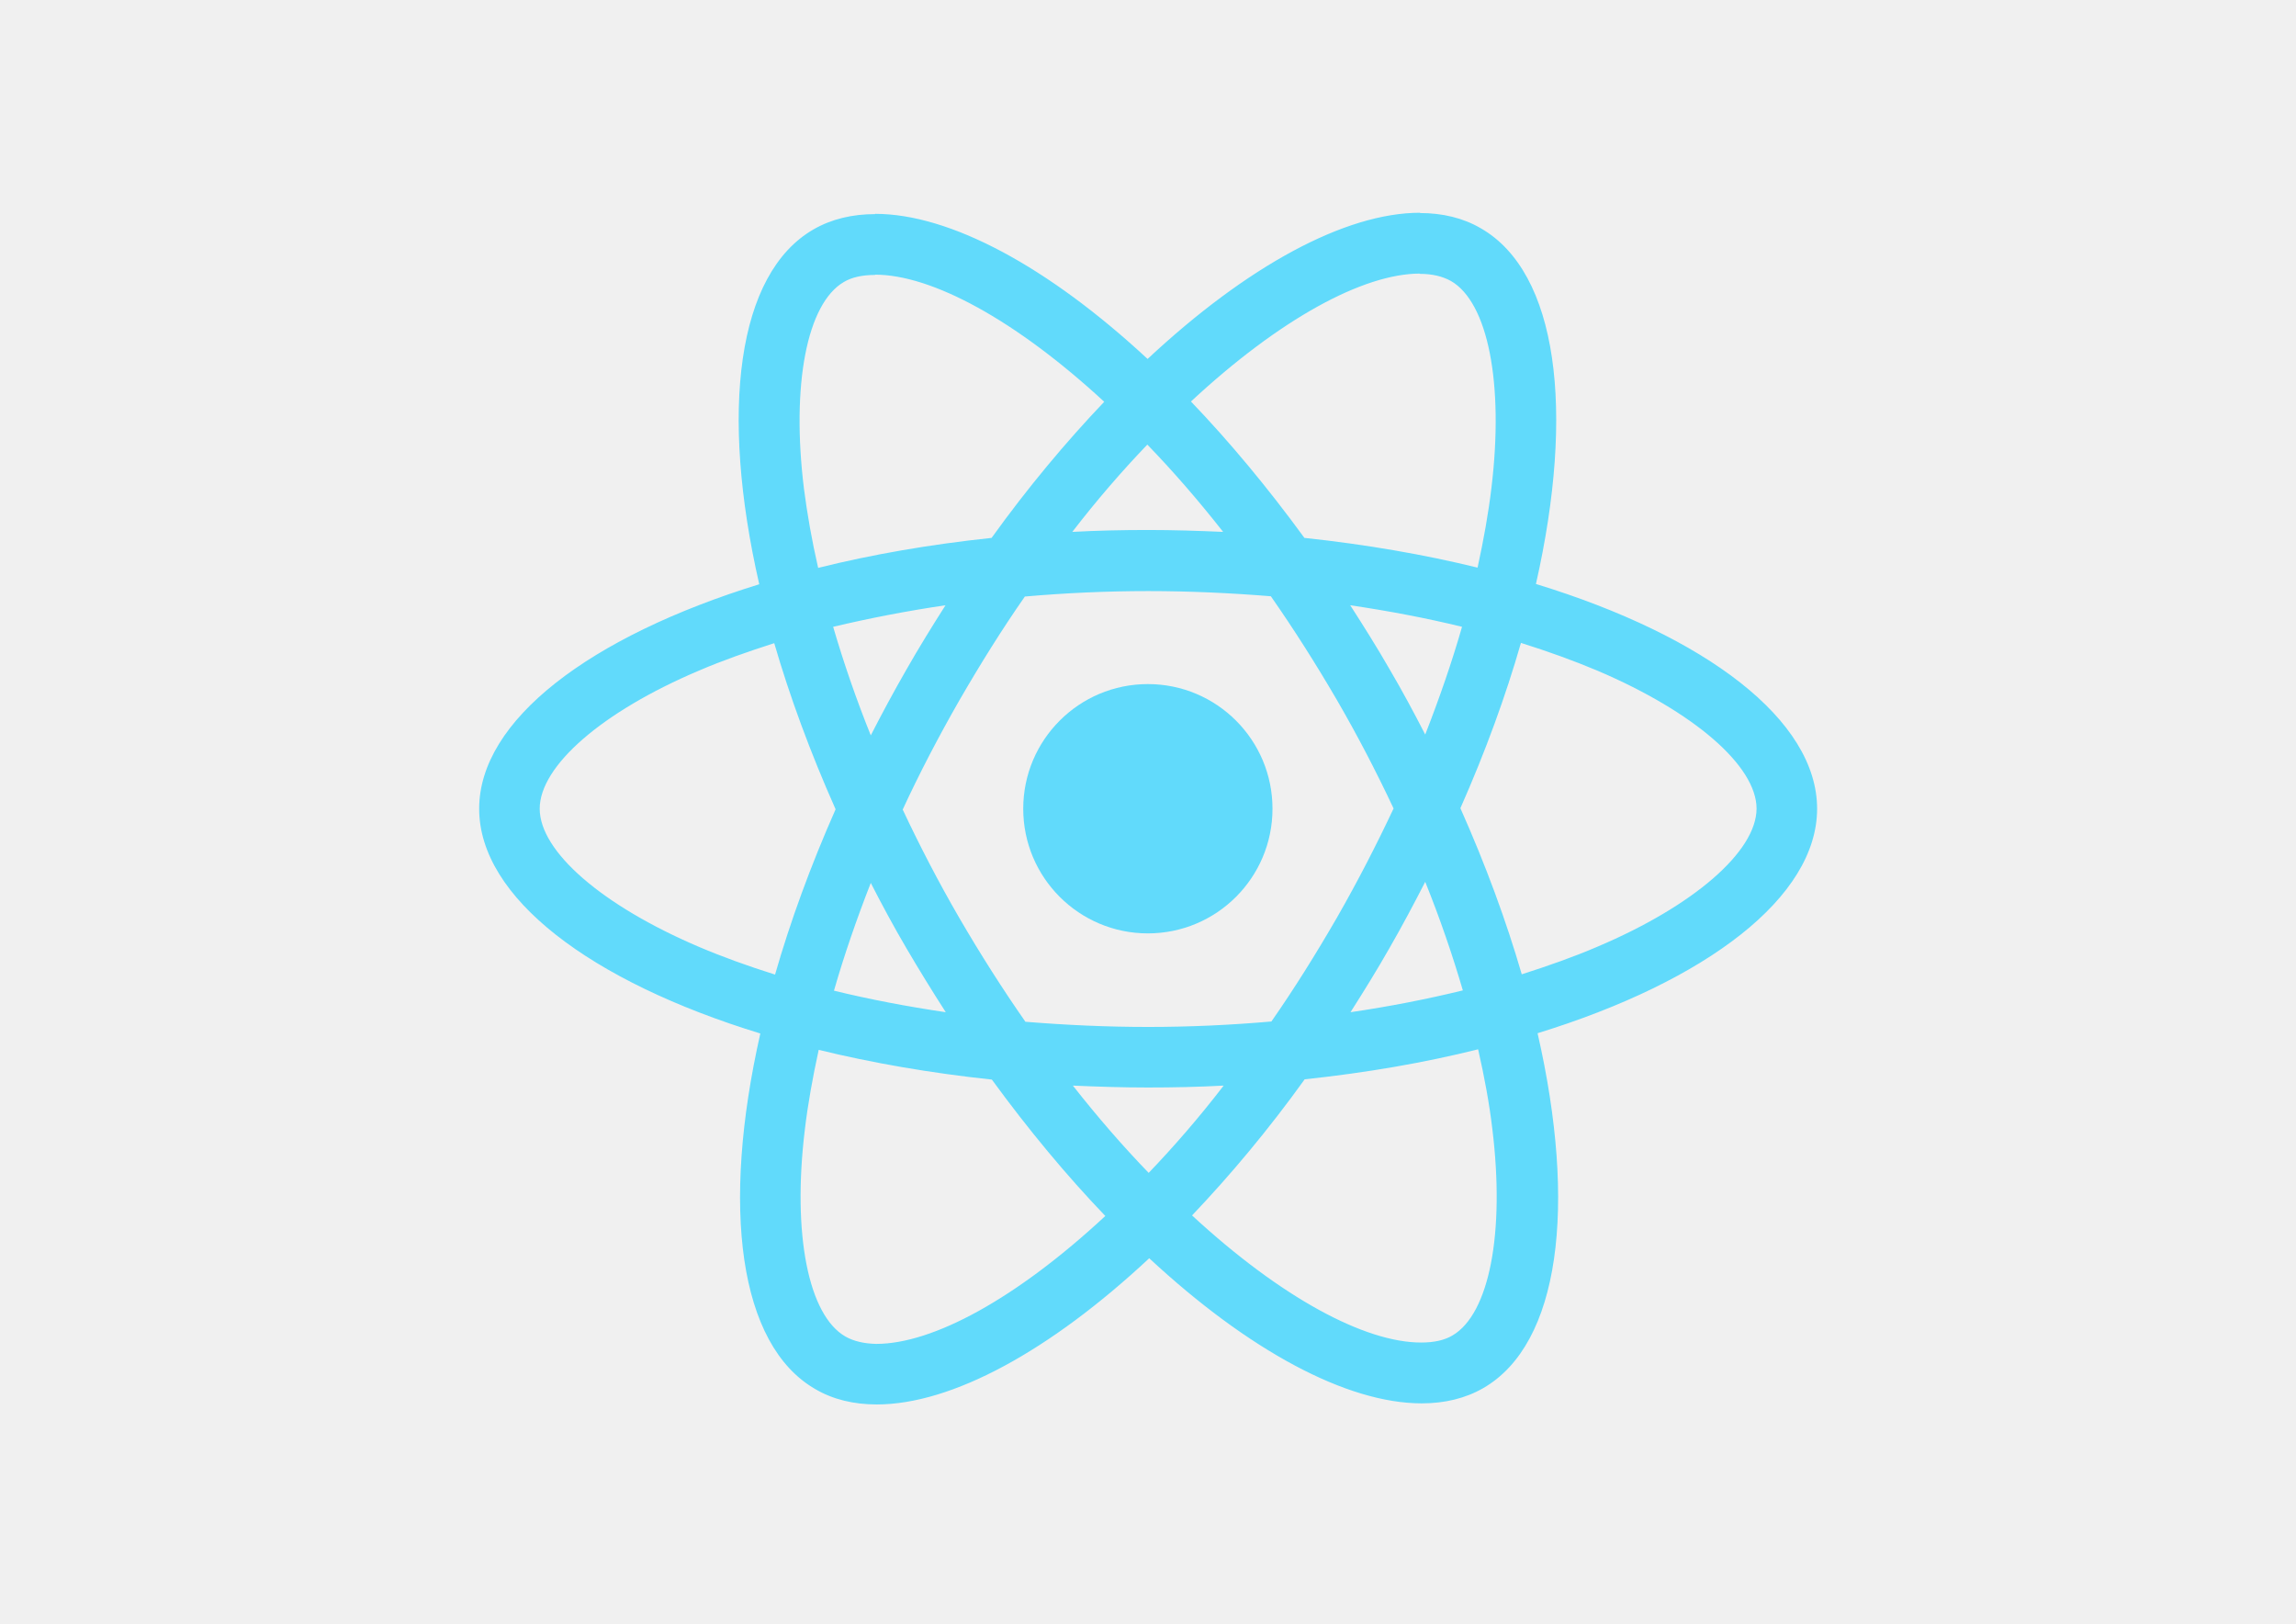
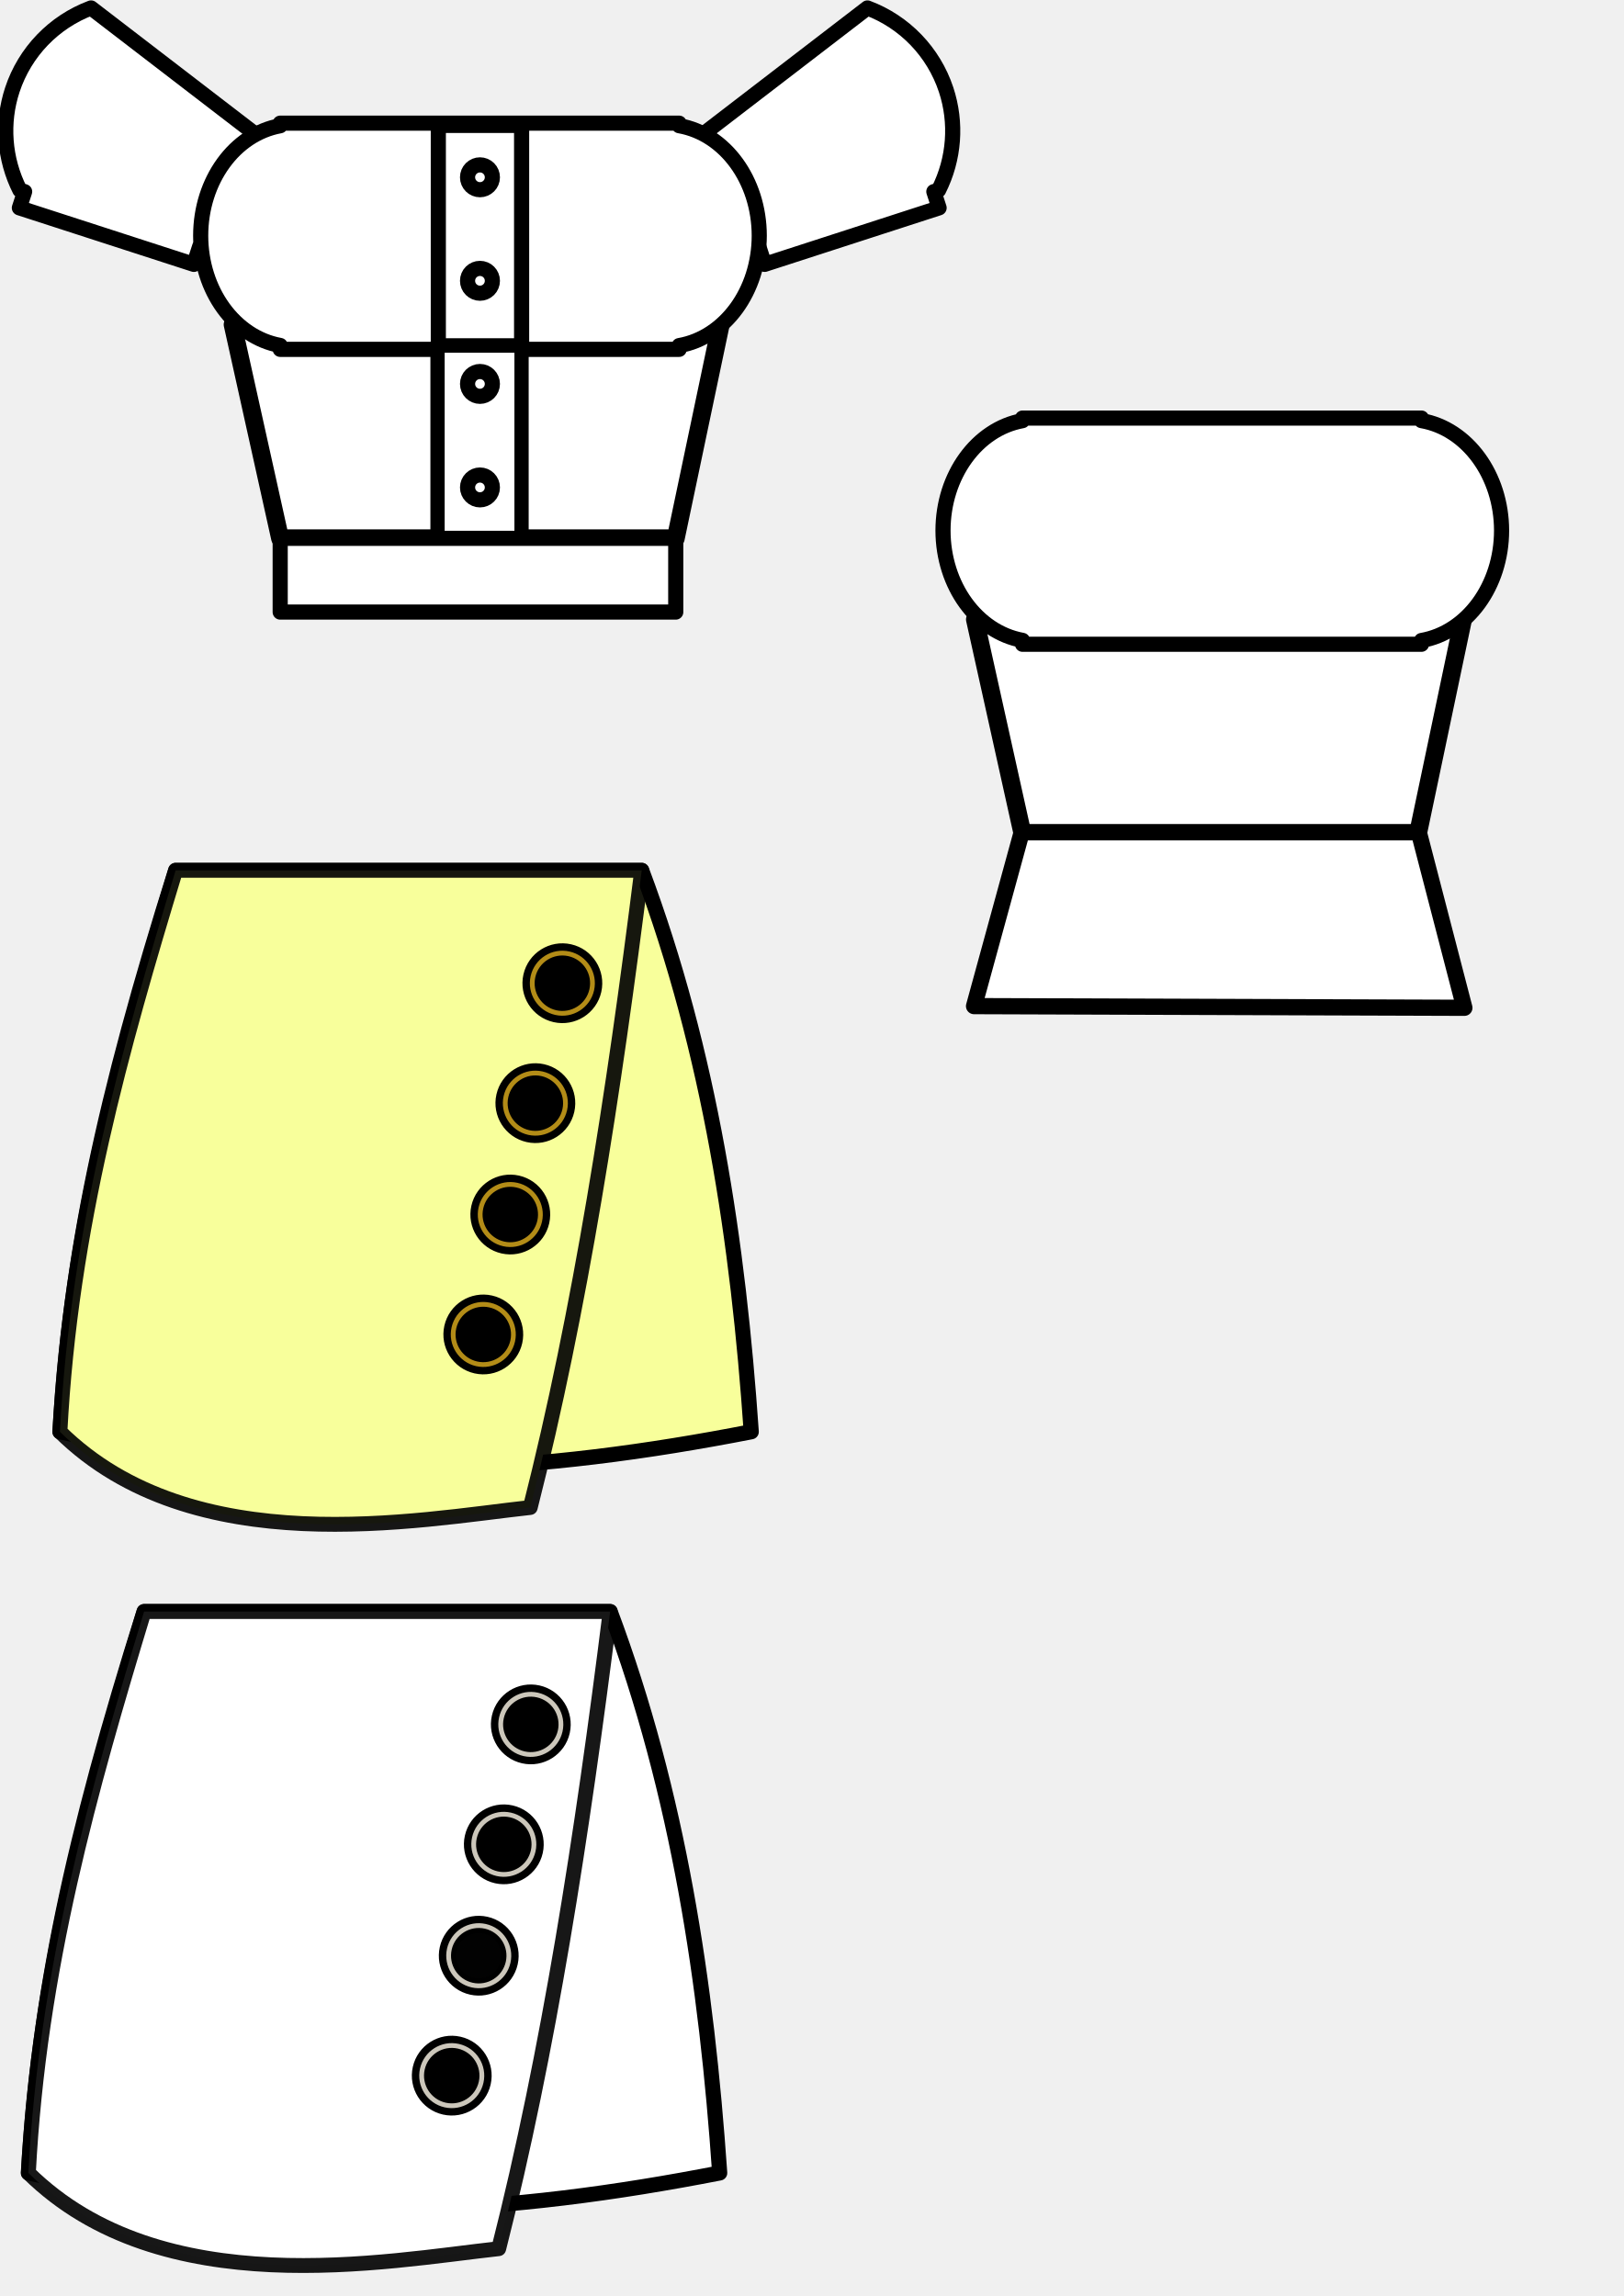
- <svg xmlns="http://www.w3.org/2000/svg" viewBox="0 0 841.9 595.3">
-   <g fill="#61DAFB">
-     <path d="M666.3 296.5c0-32.5-40.7-63.3-103.1-82.4 14.4-63.6 8-114.2-20.2-130.4-6.5-3.8-14.1-5.6-22.4-5.6v22.3c4.6 0 8.3.9 11.4 2.6 13.6 7.8 19.5 37.5 14.9 75.7-1.1 9.4-2.9 19.3-5.1 29.4-19.6-4.8-41-8.5-63.5-10.9-13.5-18.5-27.5-35.3-41.6-50 32.6-30.3 63.2-46.9 84-46.9V78c-27.5 0-63.5 19.6-99.9 53.6-36.4-33.8-72.4-53.2-99.9-53.2v22.3c20.7 0 51.4 16.5 84 46.6-14 14.7-28 31.4-41.3 49.9-22.6 2.4-44 6.1-63.6 11-2.3-10-4-19.7-5.2-29-4.7-38.2 1.1-67.9 14.6-75.8 3-1.8 6.9-2.6 11.5-2.6V78.5c-8.4 0-16 1.8-22.6 5.6-28.1 16.2-34.4 66.7-19.9 130.1-62.2 19.2-102.7 49.9-102.7 82.3 0 32.5 40.7 63.3 103.1 82.4-14.4 63.6-8 114.2 20.2 130.4 6.5 3.8 14.1 5.6 22.5 5.6 27.5 0 63.5-19.6 99.9-53.6 36.4 33.8 72.4 53.2 99.9 53.2 8.4 0 16-1.8 22.6-5.6 28.1-16.2 34.4-66.7 19.9-130.1 62-19.1 102.5-49.9 102.5-82.3zm-130.2-66.7c-3.7 12.9-8.3 26.2-13.5 39.5-4.1-8-8.4-16-13.1-24-4.6-8-9.5-15.8-14.4-23.4 14.2 2.1 27.9 4.7 41 7.9zm-45.8 106.5c-7.8 13.5-15.8 26.3-24.1 38.2-14.9 1.3-30 2-45.2 2-15.1 0-30.2-.7-45-1.9-8.3-11.9-16.4-24.6-24.2-38-7.6-13.1-14.5-26.4-20.8-39.8 6.2-13.4 13.2-26.8 20.7-39.9 7.8-13.5 15.8-26.3 24.1-38.2 14.9-1.3 30-2 45.2-2 15.1 0 30.2.7 45 1.9 8.3 11.9 16.4 24.6 24.2 38 7.6 13.1 14.5 26.4 20.8 39.8-6.3 13.4-13.2 26.8-20.7 39.9zm32.3-13c5.4 13.4 10 26.8 13.8 39.8-13.1 3.2-26.9 5.9-41.2 8 4.9-7.7 9.8-15.6 14.4-23.7 4.6-8 8.9-16.1 13-24.1zM421.2 430c-9.3-9.6-18.6-20.3-27.8-32 9 .4 18.2.7 27.5.7 9.4 0 18.7-.2 27.8-.7-9 11.7-18.3 22.4-27.5 32zm-74.4-58.9c-14.2-2.1-27.9-4.7-41-7.9 3.7-12.9 8.3-26.2 13.5-39.5 4.1 8 8.4 16 13.1 24 4.7 8 9.5 15.8 14.4 23.4zM420.7 163c9.3 9.6 18.6 20.3 27.8 32-9-.4-18.2-.7-27.5-.7-9.4 0-18.7.2-27.8.7 9-11.7 18.3-22.4 27.5-32zm-74 58.9c-4.9 7.7-9.8 15.6-14.4 23.7-4.6 8-8.9 16-13 24-5.4-13.4-10-26.8-13.8-39.8 13.1-3.1 26.9-5.8 41.2-7.9zm-90.5 125.2c-35.4-15.1-58.3-34.9-58.3-50.6 0-15.7 22.9-35.6 58.3-50.6 8.6-3.7 18-7 27.7-10.1 5.7 19.6 13.2 40 22.5 60.9-9.2 20.8-16.6 41.1-22.2 60.6-9.9-3.1-19.3-6.5-28-10.2zM310 490c-13.6-7.8-19.5-37.5-14.9-75.7 1.1-9.4 2.9-19.3 5.1-29.4 19.6 4.8 41 8.5 63.5 10.9 13.5 18.5 27.5 35.3 41.6 50-32.6 30.3-63.2 46.9-84 46.9-4.5-.1-8.3-1-11.3-2.7zm237.2-76.2c4.7 38.2-1.1 67.9-14.6 75.8-3 1.8-6.9 2.6-11.5 2.6-20.7 0-51.4-16.5-84-46.6 14-14.7 28-31.4 41.3-49.9 22.6-2.4 44-6.1 63.6-11 2.3 10.1 4.1 19.8 5.2 29.1zm38.5-66.7c-8.6 3.7-18 7-27.7 10.1-5.7-19.6-13.2-40-22.5-60.9 9.2-20.8 16.6-41.1 22.2-60.6 9.9 3.1 19.3 6.5 28.1 10.2 35.4 15.1 58.3 34.9 58.3 50.6-.1 15.7-23 35.6-58.4 50.6zM320.8 78.4z" />
-     <circle cx="420.9" cy="296.5" r="45.7" />
-     <path d="M520.5 78.1z" />
+ <svg xmlns="http://www.w3.org/2000/svg" width="210mm" height="297mm" viewBox="0 0 210 297" version="1.1" id="svg8">
+   <defs id="defs2" />
+   <g id="layer1">
+     <path style="opacity:1;fill:#ffffff;fill-opacity:1;stroke:#000000;stroke-width:1.958;stroke-linejoin:round;stroke-miterlimit:4;stroke-dasharray:none;stroke-opacity:1" d="M 11.774,1.029 A 17.009,17.009 0 0 0 1.601,11.602 17.009,17.009 0 0 0 2.567,24.595 l 0.619,0.194 -0.681,2.098 22.568,7.312 0.743,-2.29 a 17.009,17.009 0 0 0 8.081,-9.618 17.009,17.009 0 0 0 0.759,-3.684 z" id="path815-3" />
+     <path style="opacity:1;fill:#ffffff;fill-opacity:1;stroke:#000000;stroke-width:1.958;stroke-linejoin:round;stroke-miterlimit:4;stroke-dasharray:none;stroke-opacity:1" d="m 112.189,1.029 a 17.009,17.009 0 0 1 10.173,10.573 17.009,17.009 0 0 1 -0.966,12.993 l -0.619,0.194 0.681,2.098 -22.568,7.312 -0.743,-2.29 a 17.009,17.009 0 0 1 -8.081,-9.618 17.009,17.009 0 0 1 -0.759,-3.684 z" id="path815-3-7" />
+     <path style="opacity:1;fill:#ffffff;fill-opacity:1;stroke:#000000;stroke-width:2.319;stroke-linejoin:round;stroke-miterlimit:4;stroke-dasharray:none;stroke-opacity:1" d="m 30.091,41.983 63.176,-0.267 -5.87,27.923 H 36.227 Z" id="rect890" />
+     <path style="opacity:1;fill:#ffffff;fill-opacity:1;stroke:#000000;stroke-width:1.958;stroke-linejoin:round;stroke-miterlimit:4;stroke-dasharray:none;stroke-opacity:1" d="m 36.238,15.932 v 0.336 a 12.118,14.388 0 0 0 -10.283,14.212 12.118,14.388 0 0 0 10.283,14.204 v 0.507 h 51.601 v -0.489 a 12.118,14.388 0 0 0 10.359,-14.222 12.118,14.388 0 0 0 -10.359,-14.218 v -0.329 z" id="rect849" />
+     <rect style="opacity:1;fill:#ffffff;fill-opacity:1;stroke:#000000;stroke-width:1.958;stroke-linejoin:round;stroke-miterlimit:4;stroke-dasharray:none;stroke-opacity:1" id="rect893" width="10.772" height="28.537" x="56.69" y="16.224" />
+     <rect style="opacity:1;fill:#ffffff;fill-opacity:1;stroke:#000000;stroke-width:1.843;stroke-linejoin:round;stroke-miterlimit:4;stroke-dasharray:none;stroke-opacity:1" id="rect893-5" width="10.867" height="25.06" x="56.587" y="44.705" />
+     <path style="opacity:1;fill:#ffffff;fill-opacity:1;stroke:#000000;stroke-width:1.958;stroke-linejoin:round;stroke-miterlimit:4;stroke-dasharray:none;stroke-opacity:1" d="m 62.076,21.327 a 1.606,1.606 0 0 0 -1.607,1.607 1.606,1.606 0 0 0 1.607,1.606 1.606,1.606 0 0 0 1.607,-1.606 1.606,1.606 0 0 0 -1.607,-1.607 z m 0,13.391 a 1.606,1.606 0 0 0 -1.607,1.606 1.606,1.606 0 0 0 1.607,1.607 1.606,1.606 0 0 0 1.607,-1.607 1.606,1.606 0 0 0 -1.607,-1.606 z" id="path910" />
+     <circle style="opacity:1;fill:#ffffff;fill-opacity:1;stroke:#000000;stroke-width:1.958;stroke-linejoin:round;stroke-miterlimit:4;stroke-dasharray:none;stroke-opacity:1" id="path910-6" cx="62.076" cy="49.662" r="1.606" />
+     <circle style="opacity:1;fill:#ffffff;fill-opacity:1;stroke:#000000;stroke-width:1.958;stroke-linejoin:round;stroke-miterlimit:4;stroke-dasharray:none;stroke-opacity:1" id="path910-5-2" cx="62.076" cy="63.052" r="1.606" />
+     <rect style="opacity:1;fill:#ffffff;fill-opacity:1;stroke:#000000;stroke-width:1.958;stroke-linejoin:round;stroke-miterlimit:4;stroke-dasharray:none;stroke-opacity:1" id="rect961" width="51.159" height="9.536" x="36.238" y="69.639" />
+     <path style="opacity:1;fill:#f8ff9b;fill-opacity:1;stroke:#000000;stroke-width:1.958;stroke-linejoin:round;stroke-miterlimit:4;stroke-dasharray:none;stroke-opacity:1" d="m 22.718,112.584 h 60.278 c 8.871,23.669 12.489,48.301 14.165,72.624 -26.381,5.134 -54.546,7.592 -89.411,0 1.372,-22.901 5.669,-43.117 14.967,-72.624 z" id="rect965" />
+     <path style="opacity:1;fill:#f8ff9b;fill-opacity:1;stroke:#000000;stroke-width:1.922;stroke-linejoin:round;stroke-miterlimit:4;stroke-dasharray:none;stroke-opacity:0.908" d="m 22.718,112.584 h 60.278 c -3.624,28.95 -7.958,57.012 -14.416,82.419 -14.625,1.6 -43.547,7.229 -60.83,-9.796 1.371,-26.469 8,-49.652 14.967,-72.624 z" id="rect2543" />
+     <ellipse style="opacity:1;fill:#c6a922;fill-opacity:1;stroke:#000000;stroke-width:1.5;stroke-linejoin:round;stroke-miterlimit:4;stroke-dasharray:none;stroke-opacity:0.908" id="path2550" cx="155.15" cy="130.625" r="7.35" />
+     <g id="g857" transform="matrix(0.8840176,0.1989602,-0.1989602,0.8840176,-29.73949,-14.22359)">
+       <circle r="5.167" cy="127.418" cx="144.593" id="path2550-2" style="opacity:1;fill:#b38c17;fill-opacity:1;stroke:#000000;stroke-width:1.055;stroke-linejoin:round;stroke-miterlimit:4;stroke-dasharray:none;stroke-opacity:1" />
+       <circle r="3.591" cy="127.418" cx="144.593" id="path2550-2-3" style="opacity:1;fill:#000000;fill-opacity:1;stroke:#000000;stroke-width:0.733;stroke-linejoin:round;stroke-miterlimit:4;stroke-dasharray:none;stroke-opacity:1" />
+     </g>
+     <g id="g857-6" transform="matrix(0.8840176,0.1989602,-0.1989602,0.8840176,-33.23123,1.290855)">
+       <circle r="5.167" cy="127.418" cx="144.593" id="path2550-2-7" style="opacity:1;fill:#b38c17;fill-opacity:1;stroke:#000000;stroke-width:1.055;stroke-linejoin:round;stroke-miterlimit:4;stroke-dasharray:none;stroke-opacity:1" />
+       <circle r="3.591" cy="127.418" cx="144.593" id="path2550-2-3-5" style="opacity:1;fill:#000000;fill-opacity:1;stroke:#000000;stroke-width:0.733;stroke-linejoin:round;stroke-miterlimit:4;stroke-dasharray:none;stroke-opacity:1" />
+     </g>
+     <g id="g857-3" transform="matrix(0.8840176,0.1989602,-0.1989602,0.8840176,-36.47356,15.69715)">
+       <circle r="5.167" cy="127.418" cx="144.593" id="path2550-2-5" style="opacity:1;fill:#b38c17;fill-opacity:1;stroke:#000000;stroke-width:1.055;stroke-linejoin:round;stroke-miterlimit:4;stroke-dasharray:none;stroke-opacity:1" />
+       <circle r="3.591" cy="127.418" cx="144.593" id="path2550-2-3-6" style="opacity:1;fill:#000000;fill-opacity:1;stroke:#000000;stroke-width:0.733;stroke-linejoin:round;stroke-miterlimit:4;stroke-dasharray:none;stroke-opacity:1" />
+     </g>
+     <g id="g857-6-2" transform="matrix(0.8840176,0.1989602,-0.1989602,0.8840176,-39.96529,31.21159)">
+       <circle r="5.167" cy="127.418" cx="144.593" id="path2550-2-7-9" style="opacity:1;fill:#b38c17;fill-opacity:1;stroke:#000000;stroke-width:1.055;stroke-linejoin:round;stroke-miterlimit:4;stroke-dasharray:none;stroke-opacity:1" />
+       <circle r="3.591" cy="127.418" cx="144.593" id="path2550-2-3-5-1" style="opacity:1;fill:#000000;fill-opacity:1;stroke:#000000;stroke-width:0.733;stroke-linejoin:round;stroke-miterlimit:4;stroke-dasharray:none;stroke-opacity:1" />
+     </g>
+     <path style="opacity:1;fill:#ffffff;fill-opacity:1;stroke:#000000;stroke-width:1.958;stroke-linejoin:round;stroke-miterlimit:4;stroke-dasharray:none;stroke-opacity:1" d="m 18.637,208.46 h 60.279 c 8.871,23.669 12.489,48.301 14.165,72.624 -26.381,5.134 -54.546,7.592 -89.411,0 1.372,-22.901 5.669,-43.117 14.967,-72.624 z" id="rect965-2" />
+     <path style="opacity:1;fill:#ffffff;fill-opacity:1;stroke:#000000;stroke-width:1.922;stroke-linejoin:round;stroke-miterlimit:4;stroke-dasharray:none;stroke-opacity:0.908" d="m 18.637,208.46 h 60.279 c -3.624,28.95 -7.958,57.012 -14.416,82.419 -14.625,1.6 -43.547,7.229 -60.83,-9.796 1.371,-26.469 8,-49.652 14.967,-72.624 z" id="rect2543-7" />
+     <circle style="opacity:1;fill:#ccc7bb;fill-opacity:1;stroke:#000000;stroke-width:0.956;stroke-linejoin:round;stroke-miterlimit:4;stroke-dasharray:none;stroke-opacity:1" id="path2550-2-9" cx="115.954" cy="202.542" r="4.682" transform="rotate(12.68385)" />
+     <circle style="opacity:1;fill:#000000;fill-opacity:1;stroke:#000000;stroke-width:0.664;stroke-linejoin:round;stroke-miterlimit:4;stroke-dasharray:none;stroke-opacity:1" id="path2550-2-3-3" cx="115.954" cy="202.542" r="3.254" transform="rotate(12.68385)" />
+     <circle style="opacity:1;fill:#ccc7bb;fill-opacity:1;stroke:#000000;stroke-width:0.956;stroke-linejoin:round;stroke-miterlimit:4;stroke-dasharray:none;stroke-opacity:1" id="path2550-2-7-0" cx="115.954" cy="218.445" r="4.682" transform="rotate(12.68385)" />
+     <circle style="opacity:1;fill:#000000;fill-opacity:1;stroke:#000000;stroke-width:0.664;stroke-linejoin:round;stroke-miterlimit:4;stroke-dasharray:none;stroke-opacity:1" id="path2550-2-3-5-6" cx="115.954" cy="218.445" r="3.254" transform="rotate(12.68385)" />
+     <circle style="opacity:1;fill:#ccc7bb;fill-opacity:1;stroke:#000000;stroke-width:0.956;stroke-linejoin:round;stroke-miterlimit:4;stroke-dasharray:none;stroke-opacity:1" id="path2550-2-5-6" cx="115.954" cy="233.212" r="4.682" transform="rotate(12.68385)" />
+     <circle style="opacity:1;fill:#020202;fill-opacity:1;stroke:#000000;stroke-width:0.664;stroke-linejoin:round;stroke-miterlimit:4;stroke-dasharray:none;stroke-opacity:1" id="path2550-2-3-6-1" cx="115.954" cy="233.212" r="3.254" transform="rotate(12.68385)" />
+     <circle style="opacity:1;fill:#ccc7bb;fill-opacity:1;stroke:#000000;stroke-width:0.956;stroke-linejoin:round;stroke-miterlimit:4;stroke-dasharray:none;stroke-opacity:1" id="path2550-2-7-9-7" cx="115.954" cy="249.114" r="4.682" transform="rotate(12.68385)" />
+     <circle style="opacity:1;fill:#000000;fill-opacity:1;stroke:#000000;stroke-width:0.664;stroke-linejoin:round;stroke-miterlimit:4;stroke-dasharray:none;stroke-opacity:1" id="path2550-2-3-5-1-9" cx="115.954" cy="249.114" r="3.254" transform="rotate(12.68385)" />
+     <path style="opacity:1;fill:#ffffff;fill-opacity:1;stroke:#000000;stroke-width:2.319;stroke-linejoin:round;stroke-miterlimit:4;stroke-dasharray:none;stroke-opacity:1" d="m 126.097,80.131 63.176,-0.267 -5.87,27.923 h -51.17 z" id="rect890-2" />
+     <path style="opacity:1;fill:#ffffff;fill-opacity:1;stroke:#000000;stroke-width:1.958;stroke-linejoin:round;stroke-miterlimit:4;stroke-dasharray:none;stroke-opacity:1" d="m 132.245,54.08 v 0.336 a 12.118,14.388 0 0 0 -10.283,14.212 12.118,14.388 0 0 0 10.283,14.204 v 0.507 h 51.601 v -0.489 a 12.118,14.388 0 0 0 10.359,-14.222 12.118,14.388 0 0 0 -10.359,-14.218 v -0.329 z" id="rect849-3" />
+     <path style="opacity:1;fill:#ffffff;fill-opacity:1;stroke:#000000;stroke-width:2.095;stroke-linejoin:round;stroke-miterlimit:4;stroke-dasharray:none;stroke-opacity:1" d="m 125.977,130.147 63.418,0.217 -5.892,-22.698 h -51.366 z" id="rect890-2-7" />
  </g>
</svg>
